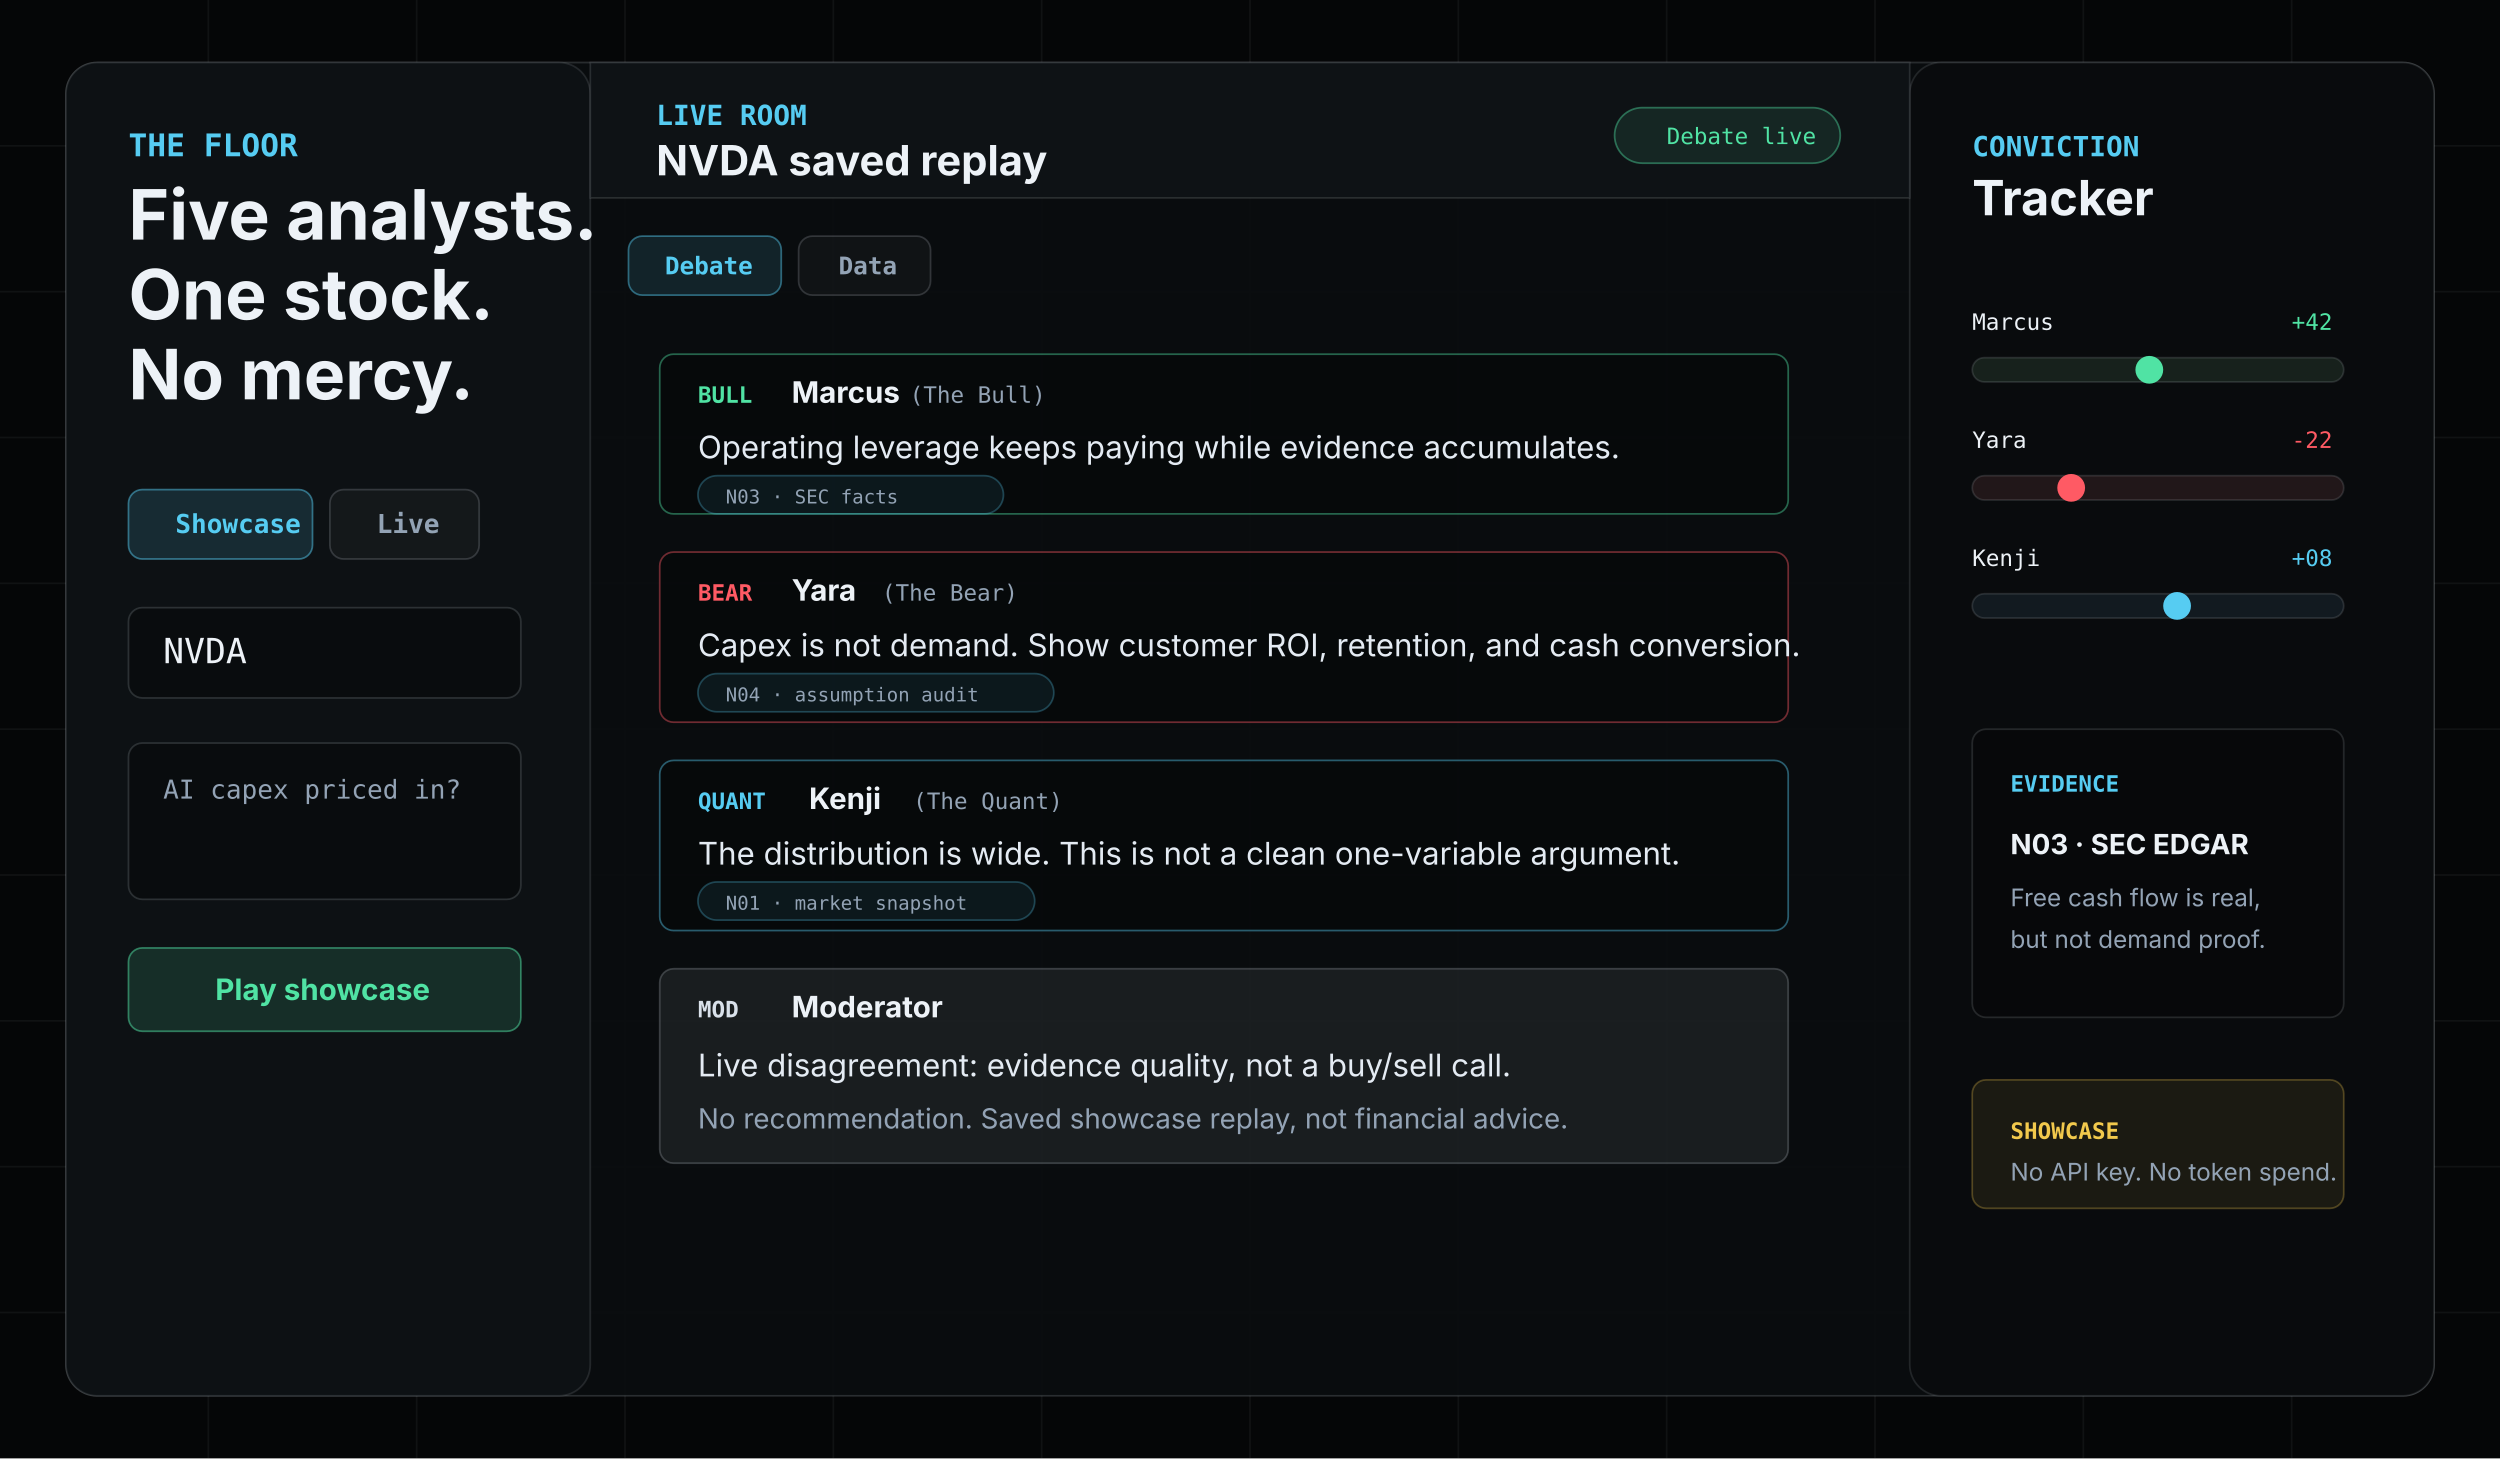
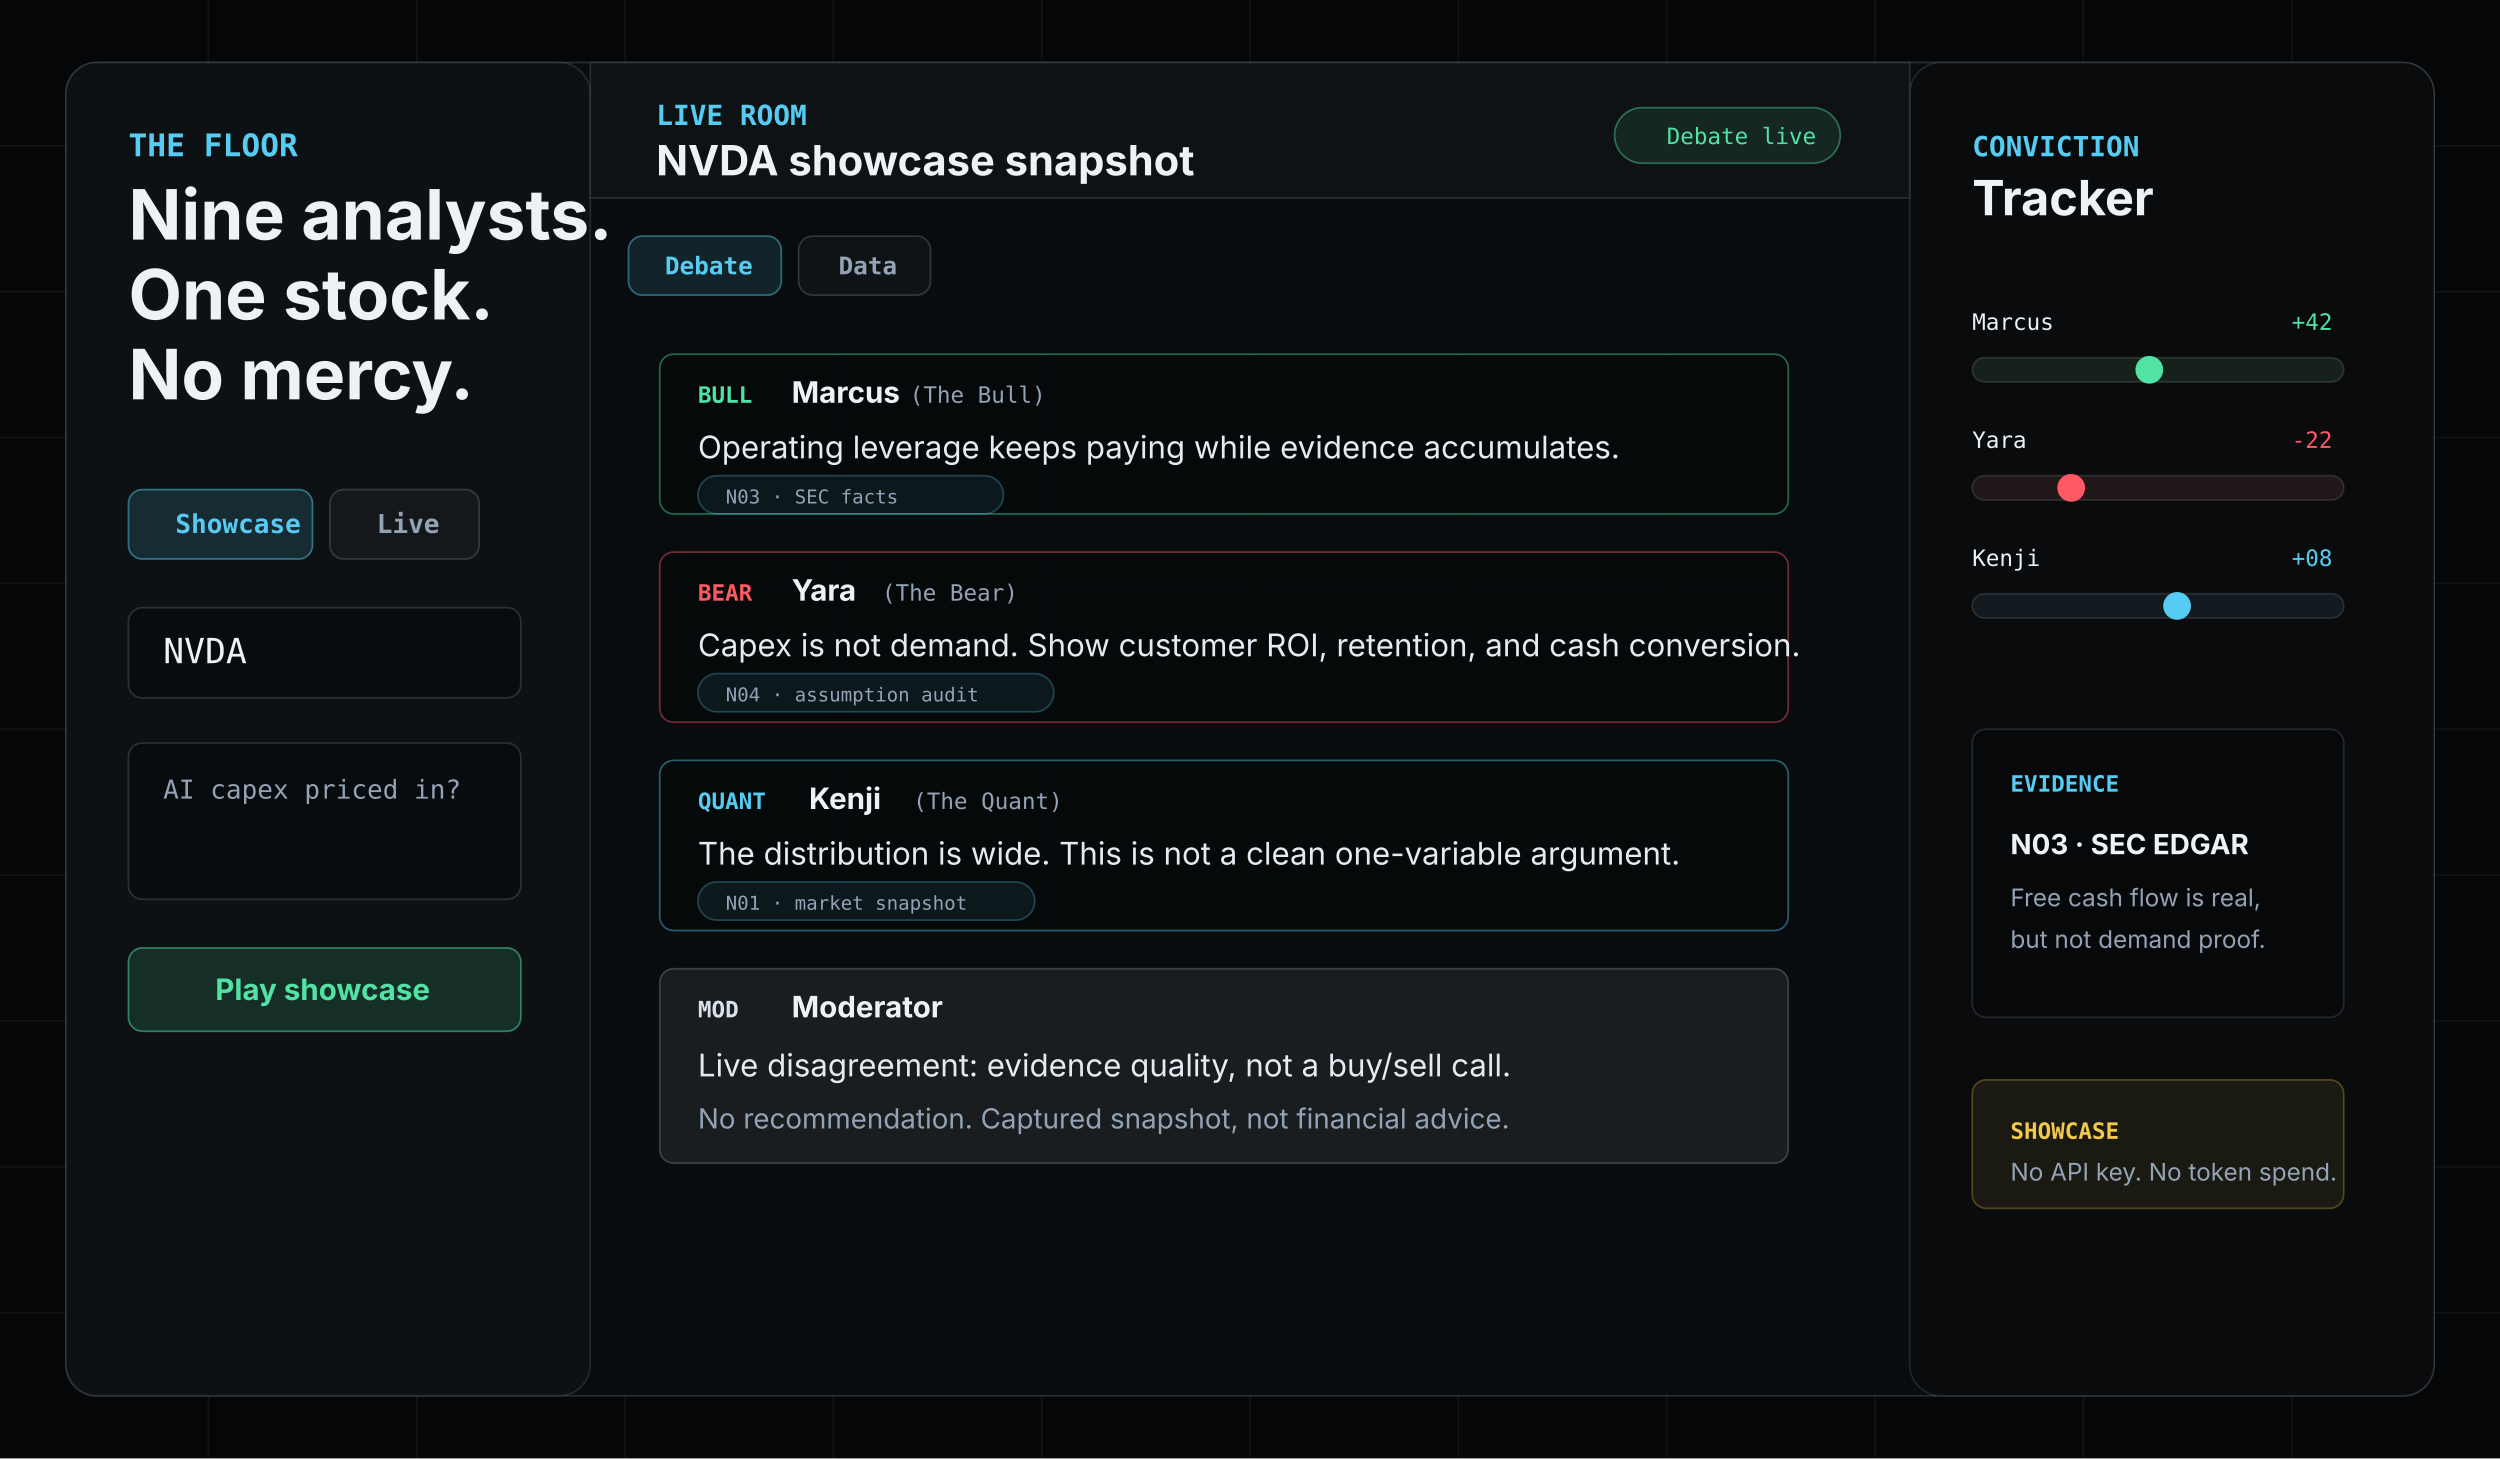
<svg xmlns="http://www.w3.org/2000/svg" width="1440" height="840" viewBox="0 0 1440 840" fill="none" role="img" aria-labelledby="title desc">
  <rect width="1440" height="840" fill="#050607" />
  <path d="M0 84H1440M0 168H1440M0 252H1440M0 336H1440M0 420H1440M0 504H1440M0 588H1440M0 672H1440M0 756H1440M120 0V840M240 0V840M360 0V840M480 0V840M600 0V840M720 0V840M840 0V840M960 0V840M1080 0V840M1200 0V840M1320 0V840" stroke="#D9E1EA" stroke-opacity="0.055" />
  <rect x="38" y="36" width="1364" height="768" rx="18" fill="#0A0D0F" fill-opacity="0.94" stroke="#D9E1EA" stroke-opacity="0.16" />
  <rect x="38" y="36" width="302" height="768" rx="18" fill="#0D1114" stroke="#D9E1EA" stroke-opacity="0.12" />
  <rect x="1100" y="36" width="302" height="768" rx="18" fill="#090B0D" stroke="#D9E1EA" stroke-opacity="0.12" />
  <text x="74" y="90" fill="#56CCF2" font-family="SFMono-Regular, Menlo, monospace" font-size="18" font-weight="700">THE FLOOR</text>
-   <text x="74" y="138" fill="#EDF2F7" font-family="Inter, Arial, sans-serif" font-size="40" font-weight="700">Five analysts.</text>
+   <text x="74" y="138" fill="#EDF2F7" font-family="Inter, Arial, sans-serif" font-size="40" font-weight="700">Nine analysts.</text>
  <text x="74" y="184" fill="#EDF2F7" font-family="Inter, Arial, sans-serif" font-size="40" font-weight="700">One stock.</text>
  <text x="74" y="230" fill="#EDF2F7" font-family="Inter, Arial, sans-serif" font-size="40" font-weight="700">No mercy.</text>
  <rect x="74" y="282" width="106" height="40" rx="8" fill="#56CCF2" fill-opacity="0.14" stroke="#56CCF2" stroke-opacity="0.48" />
  <text x="101" y="307" fill="#56CCF2" font-family="SFMono-Regular, Menlo, monospace" font-size="15" font-weight="700">Showcase</text>
  <rect x="190" y="282" width="86" height="40" rx="8" fill="#FFFFFF" fill-opacity="0.03" stroke="#D9E1EA" stroke-opacity="0.18" />
  <text x="217" y="307" fill="#93A3B5" font-family="SFMono-Regular, Menlo, monospace" font-size="15" font-weight="700">Live</text>
  <rect x="74" y="350" width="226" height="52" rx="8" fill="#000000" fill-opacity="0.32" stroke="#D9E1EA" stroke-opacity="0.16" />
  <text x="94" y="382" fill="#EDF2F7" font-family="SFMono-Regular, Menlo, monospace" font-size="20">NVDA</text>
  <rect x="74" y="428" width="226" height="90" rx="8" fill="#000000" fill-opacity="0.32" stroke="#D9E1EA" stroke-opacity="0.16" />
  <text x="94" y="460" fill="#93A3B5" font-family="SFMono-Regular, Menlo, monospace" font-size="15">AI capex priced in?</text>
  <rect x="74" y="546" width="226" height="48" rx="8" fill="#50E3A4" fill-opacity="0.14" stroke="#50E3A4" stroke-opacity="0.5" />
  <text x="124" y="576" fill="#50E3A4" font-family="Inter, Arial, sans-serif" font-size="17" font-weight="700">Play showcase</text>
  <rect x="340" y="36" width="760" height="78" fill="#0E1215" stroke="#D9E1EA" stroke-opacity="0.14" />
  <text x="378" y="72" fill="#56CCF2" font-family="SFMono-Regular, Menlo, monospace" font-size="16" font-weight="700">LIVE ROOM</text>
-   <text x="378" y="101" fill="#EDF2F7" font-family="Inter, Arial, sans-serif" font-size="24" font-weight="700">NVDA saved replay</text>
+   <text x="378" y="101" fill="#EDF2F7" font-family="Inter, Arial, sans-serif" font-size="24" font-weight="700">NVDA showcase snapshot</text>
  <rect x="930" y="62" width="130" height="32" rx="16" fill="#50E3A4" fill-opacity="0.1" stroke="#50E3A4" stroke-opacity="0.42" />
  <text x="960" y="83" fill="#50E3A4" font-family="SFMono-Regular, Menlo, monospace" font-size="13">Debate live</text>
  <rect x="362" y="136" width="88" height="34" rx="8" fill="#56CCF2" fill-opacity="0.12" stroke="#56CCF2" stroke-opacity="0.45" />
  <text x="383" y="158" fill="#56CCF2" font-family="SFMono-Regular, Menlo, monospace" font-size="14" font-weight="700">Debate</text>
  <rect x="460" y="136" width="76" height="34" rx="8" fill="#FFFFFF" fill-opacity="0.03" stroke="#D9E1EA" stroke-opacity="0.18" />
  <text x="483" y="158" fill="#93A3B5" font-family="SFMono-Regular, Menlo, monospace" font-size="14" font-weight="700">Data</text>
  <rect x="380" y="204" width="650" height="92" rx="8" fill="#000000" fill-opacity="0.28" stroke="#50E3A4" stroke-opacity="0.42" />
  <text x="402" y="232" fill="#50E3A4" font-family="SFMono-Regular, Menlo, monospace" font-size="13" font-weight="800">BULL</text>
  <text x="456" y="232" fill="#EDF2F7" font-family="Inter, Arial, sans-serif" font-size="17" font-weight="700">Marcus</text>
  <text x="524" y="232" fill="#93A3B5" font-family="SFMono-Regular, Menlo, monospace" font-size="13">(The Bull)</text>
  <text x="402" y="264" fill="#E4EBF3" font-family="Inter, Arial, sans-serif" font-size="18">Operating leverage keeps paying while evidence accumulates.</text>
  <rect x="402" y="274" width="176" height="22" rx="11" fill="#56CCF2" fill-opacity="0.08" stroke="#56CCF2" stroke-opacity="0.28" />
  <text x="418" y="290" fill="#93A3B5" font-family="SFMono-Regular, Menlo, monospace" font-size="11">N03 · SEC facts</text>
  <rect x="380" y="318" width="650" height="98" rx="8" fill="#000000" fill-opacity="0.28" stroke="#FF5A64" stroke-opacity="0.42" />
  <text x="402" y="346" fill="#FF5A64" font-family="SFMono-Regular, Menlo, monospace" font-size="13" font-weight="800">BEAR</text>
  <text x="456" y="346" fill="#EDF2F7" font-family="Inter, Arial, sans-serif" font-size="17" font-weight="700">Yara</text>
  <text x="508" y="346" fill="#93A3B5" font-family="SFMono-Regular, Menlo, monospace" font-size="13">(The Bear)</text>
  <text x="402" y="378" fill="#E4EBF3" font-family="Inter, Arial, sans-serif" font-size="18">Capex is not demand. Show customer ROI, retention, and cash conversion.</text>
  <rect x="402" y="388" width="205" height="22" rx="11" fill="#56CCF2" fill-opacity="0.08" stroke="#56CCF2" stroke-opacity="0.28" />
  <text x="418" y="404" fill="#93A3B5" font-family="SFMono-Regular, Menlo, monospace" font-size="11">N04 · assumption audit</text>
  <rect x="380" y="438" width="650" height="98" rx="8" fill="#000000" fill-opacity="0.28" stroke="#56CCF2" stroke-opacity="0.42" />
  <text x="402" y="466" fill="#56CCF2" font-family="SFMono-Regular, Menlo, monospace" font-size="13" font-weight="800">QUANT</text>
  <text x="466" y="466" fill="#EDF2F7" font-family="Inter, Arial, sans-serif" font-size="17" font-weight="700">Kenji</text>
  <text x="526" y="466" fill="#93A3B5" font-family="SFMono-Regular, Menlo, monospace" font-size="13">(The Quant)</text>
  <text x="402" y="498" fill="#E4EBF3" font-family="Inter, Arial, sans-serif" font-size="18">The distribution is wide. This is not a clean one-variable argument.</text>
  <rect x="402" y="508" width="194" height="22" rx="11" fill="#56CCF2" fill-opacity="0.08" stroke="#56CCF2" stroke-opacity="0.28" />
  <text x="418" y="524" fill="#93A3B5" font-family="SFMono-Regular, Menlo, monospace" font-size="11">N01 · market snapshot</text>
  <rect x="380" y="558" width="650" height="112" rx="8" fill="#D9E1EA" fill-opacity="0.08" stroke="#D9E1EA" stroke-opacity="0.22" />
  <text x="402" y="586" fill="#D9E1EA" font-family="SFMono-Regular, Menlo, monospace" font-size="13" font-weight="800">MOD</text>
  <text x="456" y="586" fill="#EDF2F7" font-family="Inter, Arial, sans-serif" font-size="17" font-weight="700">Moderator</text>
  <text x="402" y="620" fill="#E4EBF3" font-family="Inter, Arial, sans-serif" font-size="18">Live disagreement: evidence quality, not a buy/sell call.</text>
-   <text x="402" y="650" fill="#93A3B5" font-family="Inter, Arial, sans-serif" font-size="16">No recommendation. Saved showcase replay, not financial advice.</text>
+   <text x="402" y="650" fill="#93A3B5" font-family="Inter, Arial, sans-serif" font-size="16">No recommendation. Captured snapshot, not financial advice.</text>
  <text x="1136" y="90" fill="#56CCF2" font-family="SFMono-Regular, Menlo, monospace" font-size="16" font-weight="700">CONVICTION</text>
  <text x="1136" y="124" fill="#EDF2F7" font-family="Inter, Arial, sans-serif" font-size="28" font-weight="700">Tracker</text>
  <text x="1136" y="190" fill="#EDF2F7" font-family="SFMono-Regular, Menlo, monospace" font-size="13">Marcus</text>
  <rect x="1136" y="206" width="214" height="14" rx="7" fill="#17211C" stroke="#D9E1EA" stroke-opacity="0.14" />
  <circle cx="1238" cy="213" r="8" fill="#50E3A4" />
  <text x="1320" y="190" fill="#50E3A4" font-family="SFMono-Regular, Menlo, monospace" font-size="13">+42</text>
  <text x="1136" y="258" fill="#EDF2F7" font-family="SFMono-Regular, Menlo, monospace" font-size="13">Yara</text>
  <rect x="1136" y="274" width="214" height="14" rx="7" fill="#211719" stroke="#D9E1EA" stroke-opacity="0.14" />
  <circle cx="1193" cy="281" r="8" fill="#FF5A64" />
  <text x="1320" y="258" fill="#FF5A64" font-family="SFMono-Regular, Menlo, monospace" font-size="13">-22</text>
  <text x="1136" y="326" fill="#EDF2F7" font-family="SFMono-Regular, Menlo, monospace" font-size="13">Kenji</text>
  <rect x="1136" y="342" width="214" height="14" rx="7" fill="#121A20" stroke="#D9E1EA" stroke-opacity="0.14" />
  <circle cx="1254" cy="349" r="8" fill="#56CCF2" />
  <text x="1320" y="326" fill="#56CCF2" font-family="SFMono-Regular, Menlo, monospace" font-size="13">+08</text>
  <rect x="1136" y="420" width="214" height="166" rx="8" fill="#000000" fill-opacity="0.24" stroke="#D9E1EA" stroke-opacity="0.14" />
  <text x="1158" y="456" fill="#56CCF2" font-family="SFMono-Regular, Menlo, monospace" font-size="13" font-weight="700">EVIDENCE</text>
  <text x="1158" y="492" fill="#EDF2F7" font-family="Inter, Arial, sans-serif" font-size="16" font-weight="700">N03 · SEC EDGAR</text>
  <text x="1158" y="522" fill="#93A3B5" font-family="Inter, Arial, sans-serif" font-size="14">Free cash flow is real,</text>
  <text x="1158" y="546" fill="#93A3B5" font-family="Inter, Arial, sans-serif" font-size="14">but not demand proof.</text>
  <rect x="1136" y="622" width="214" height="74" rx="8" fill="#F2C94C" fill-opacity="0.08" stroke="#F2C94C" stroke-opacity="0.28" />
  <text x="1158" y="656" fill="#F2C94C" font-family="SFMono-Regular, Menlo, monospace" font-size="13" font-weight="700">SHOWCASE</text>
  <text x="1158" y="680" fill="#93A3B5" font-family="Inter, Arial, sans-serif" font-size="14">No API key. No token spend.</text>
</svg>
